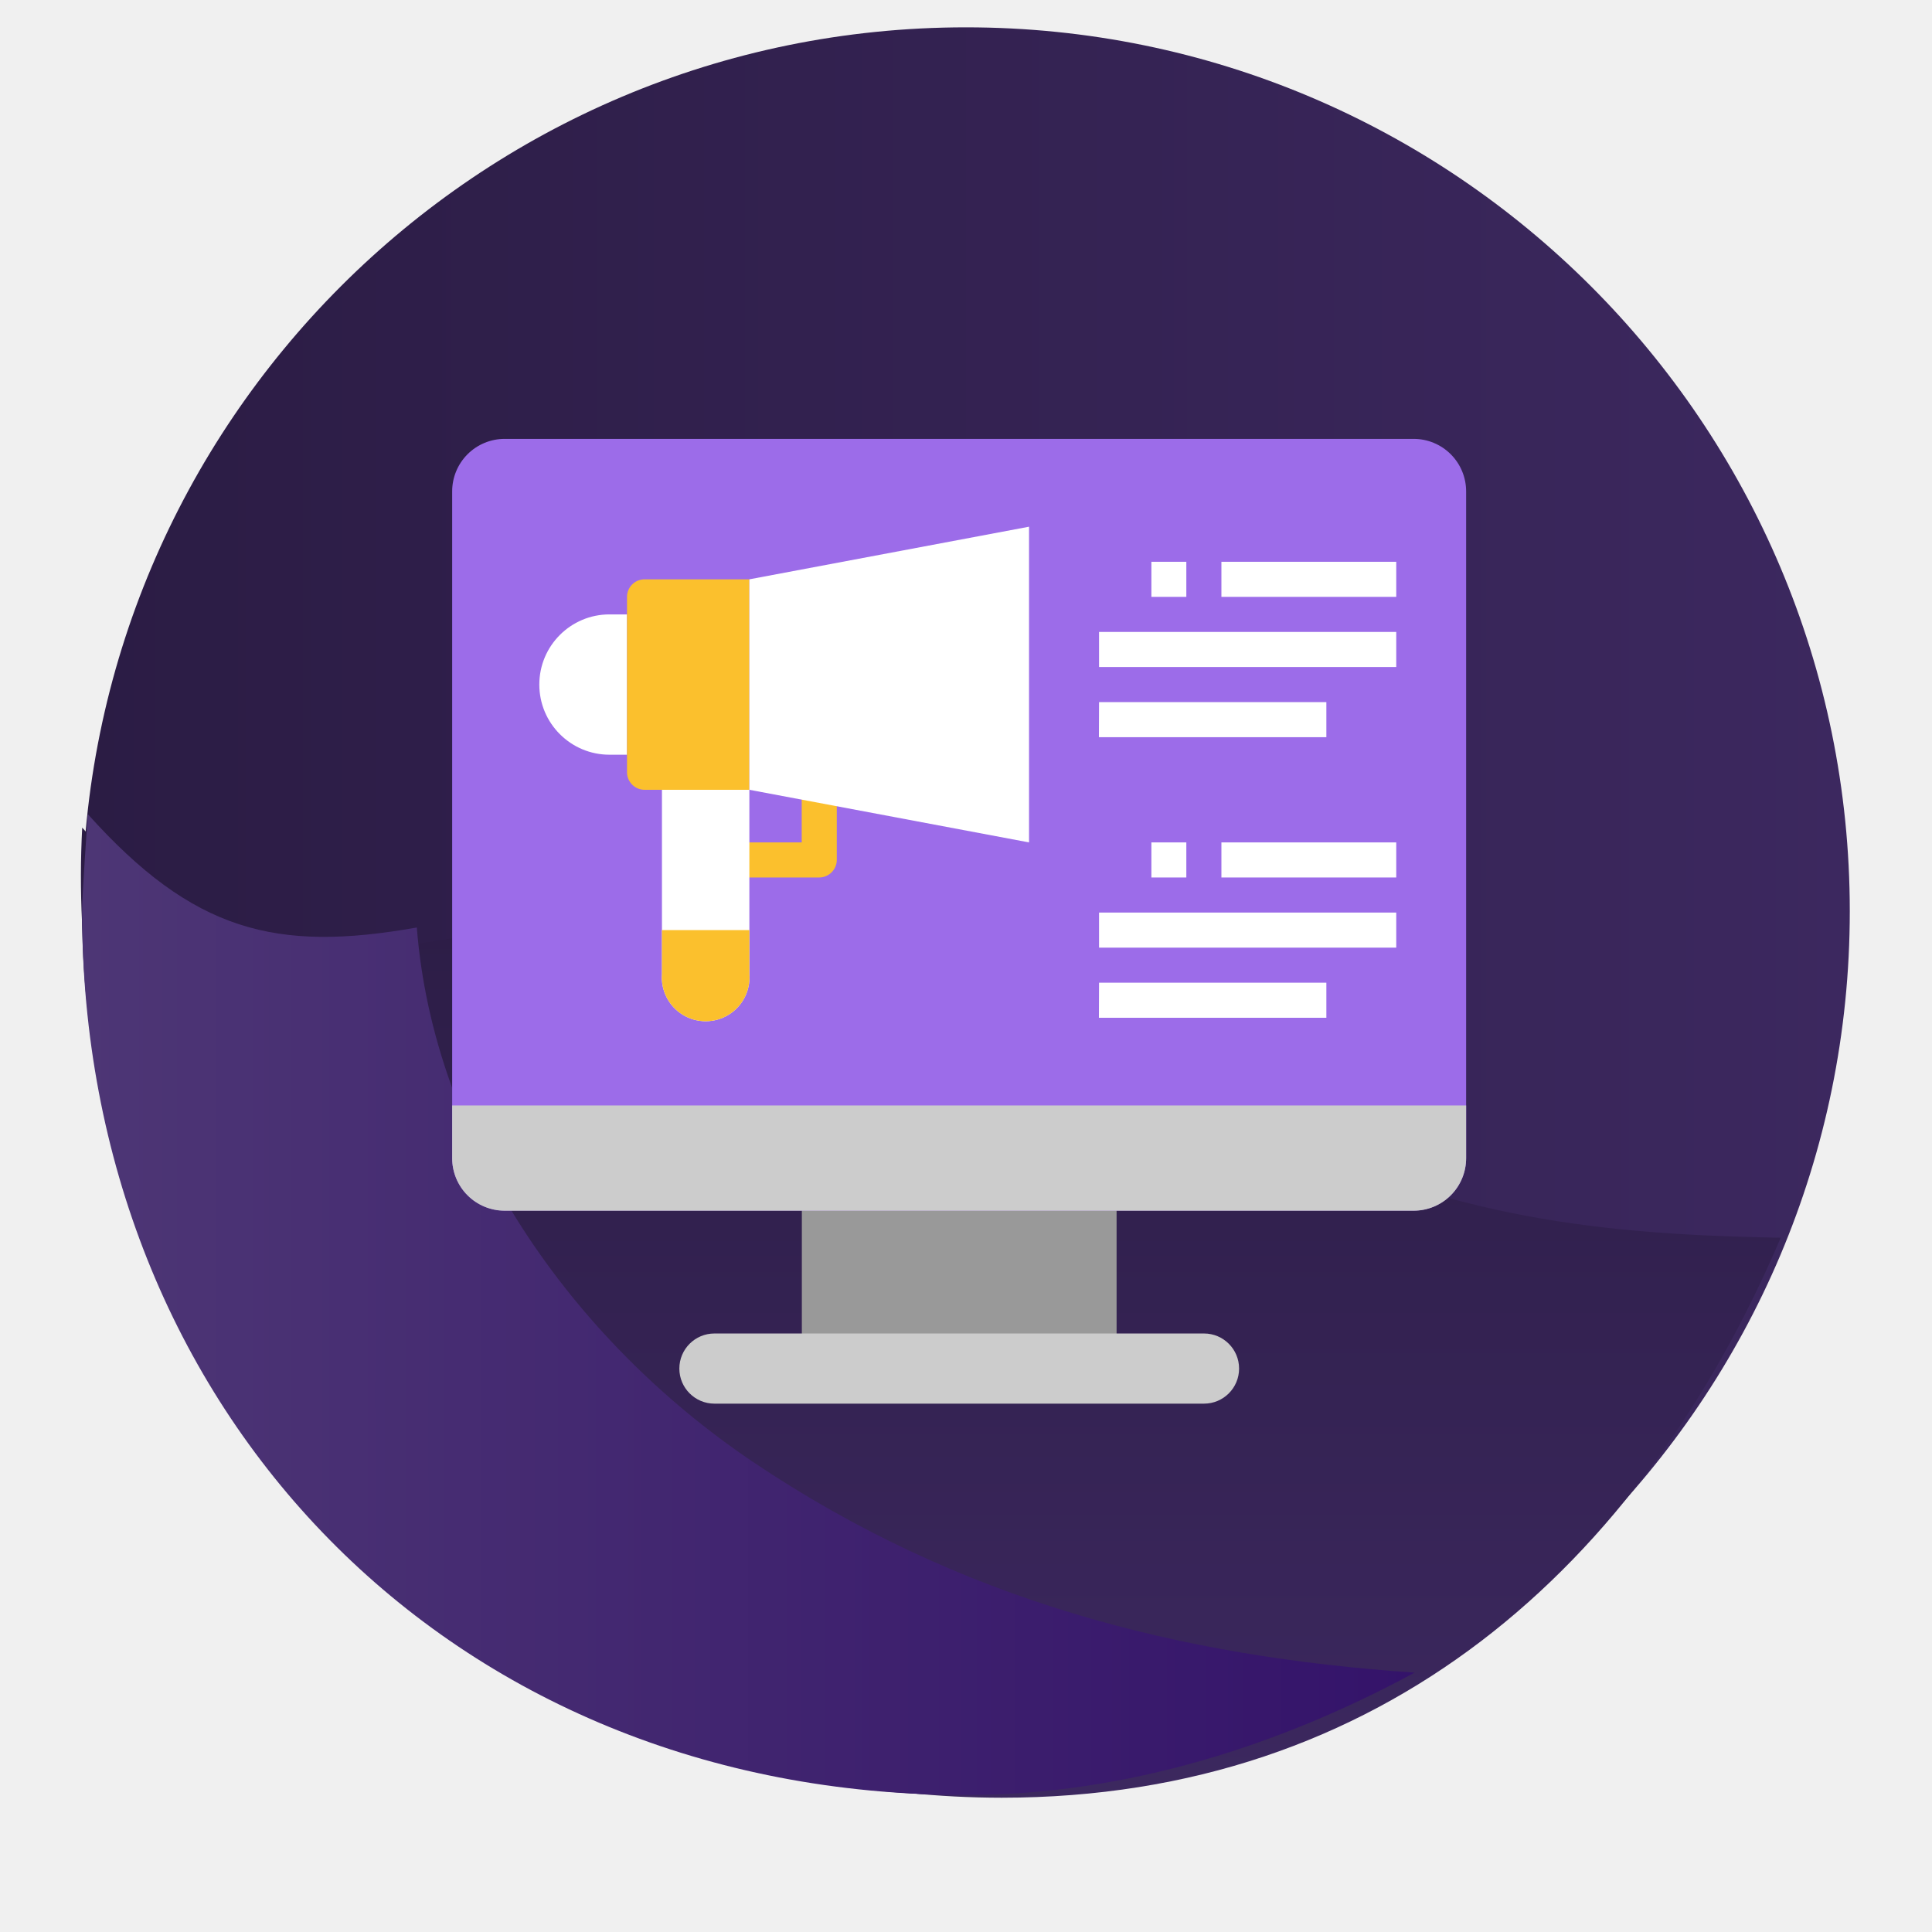
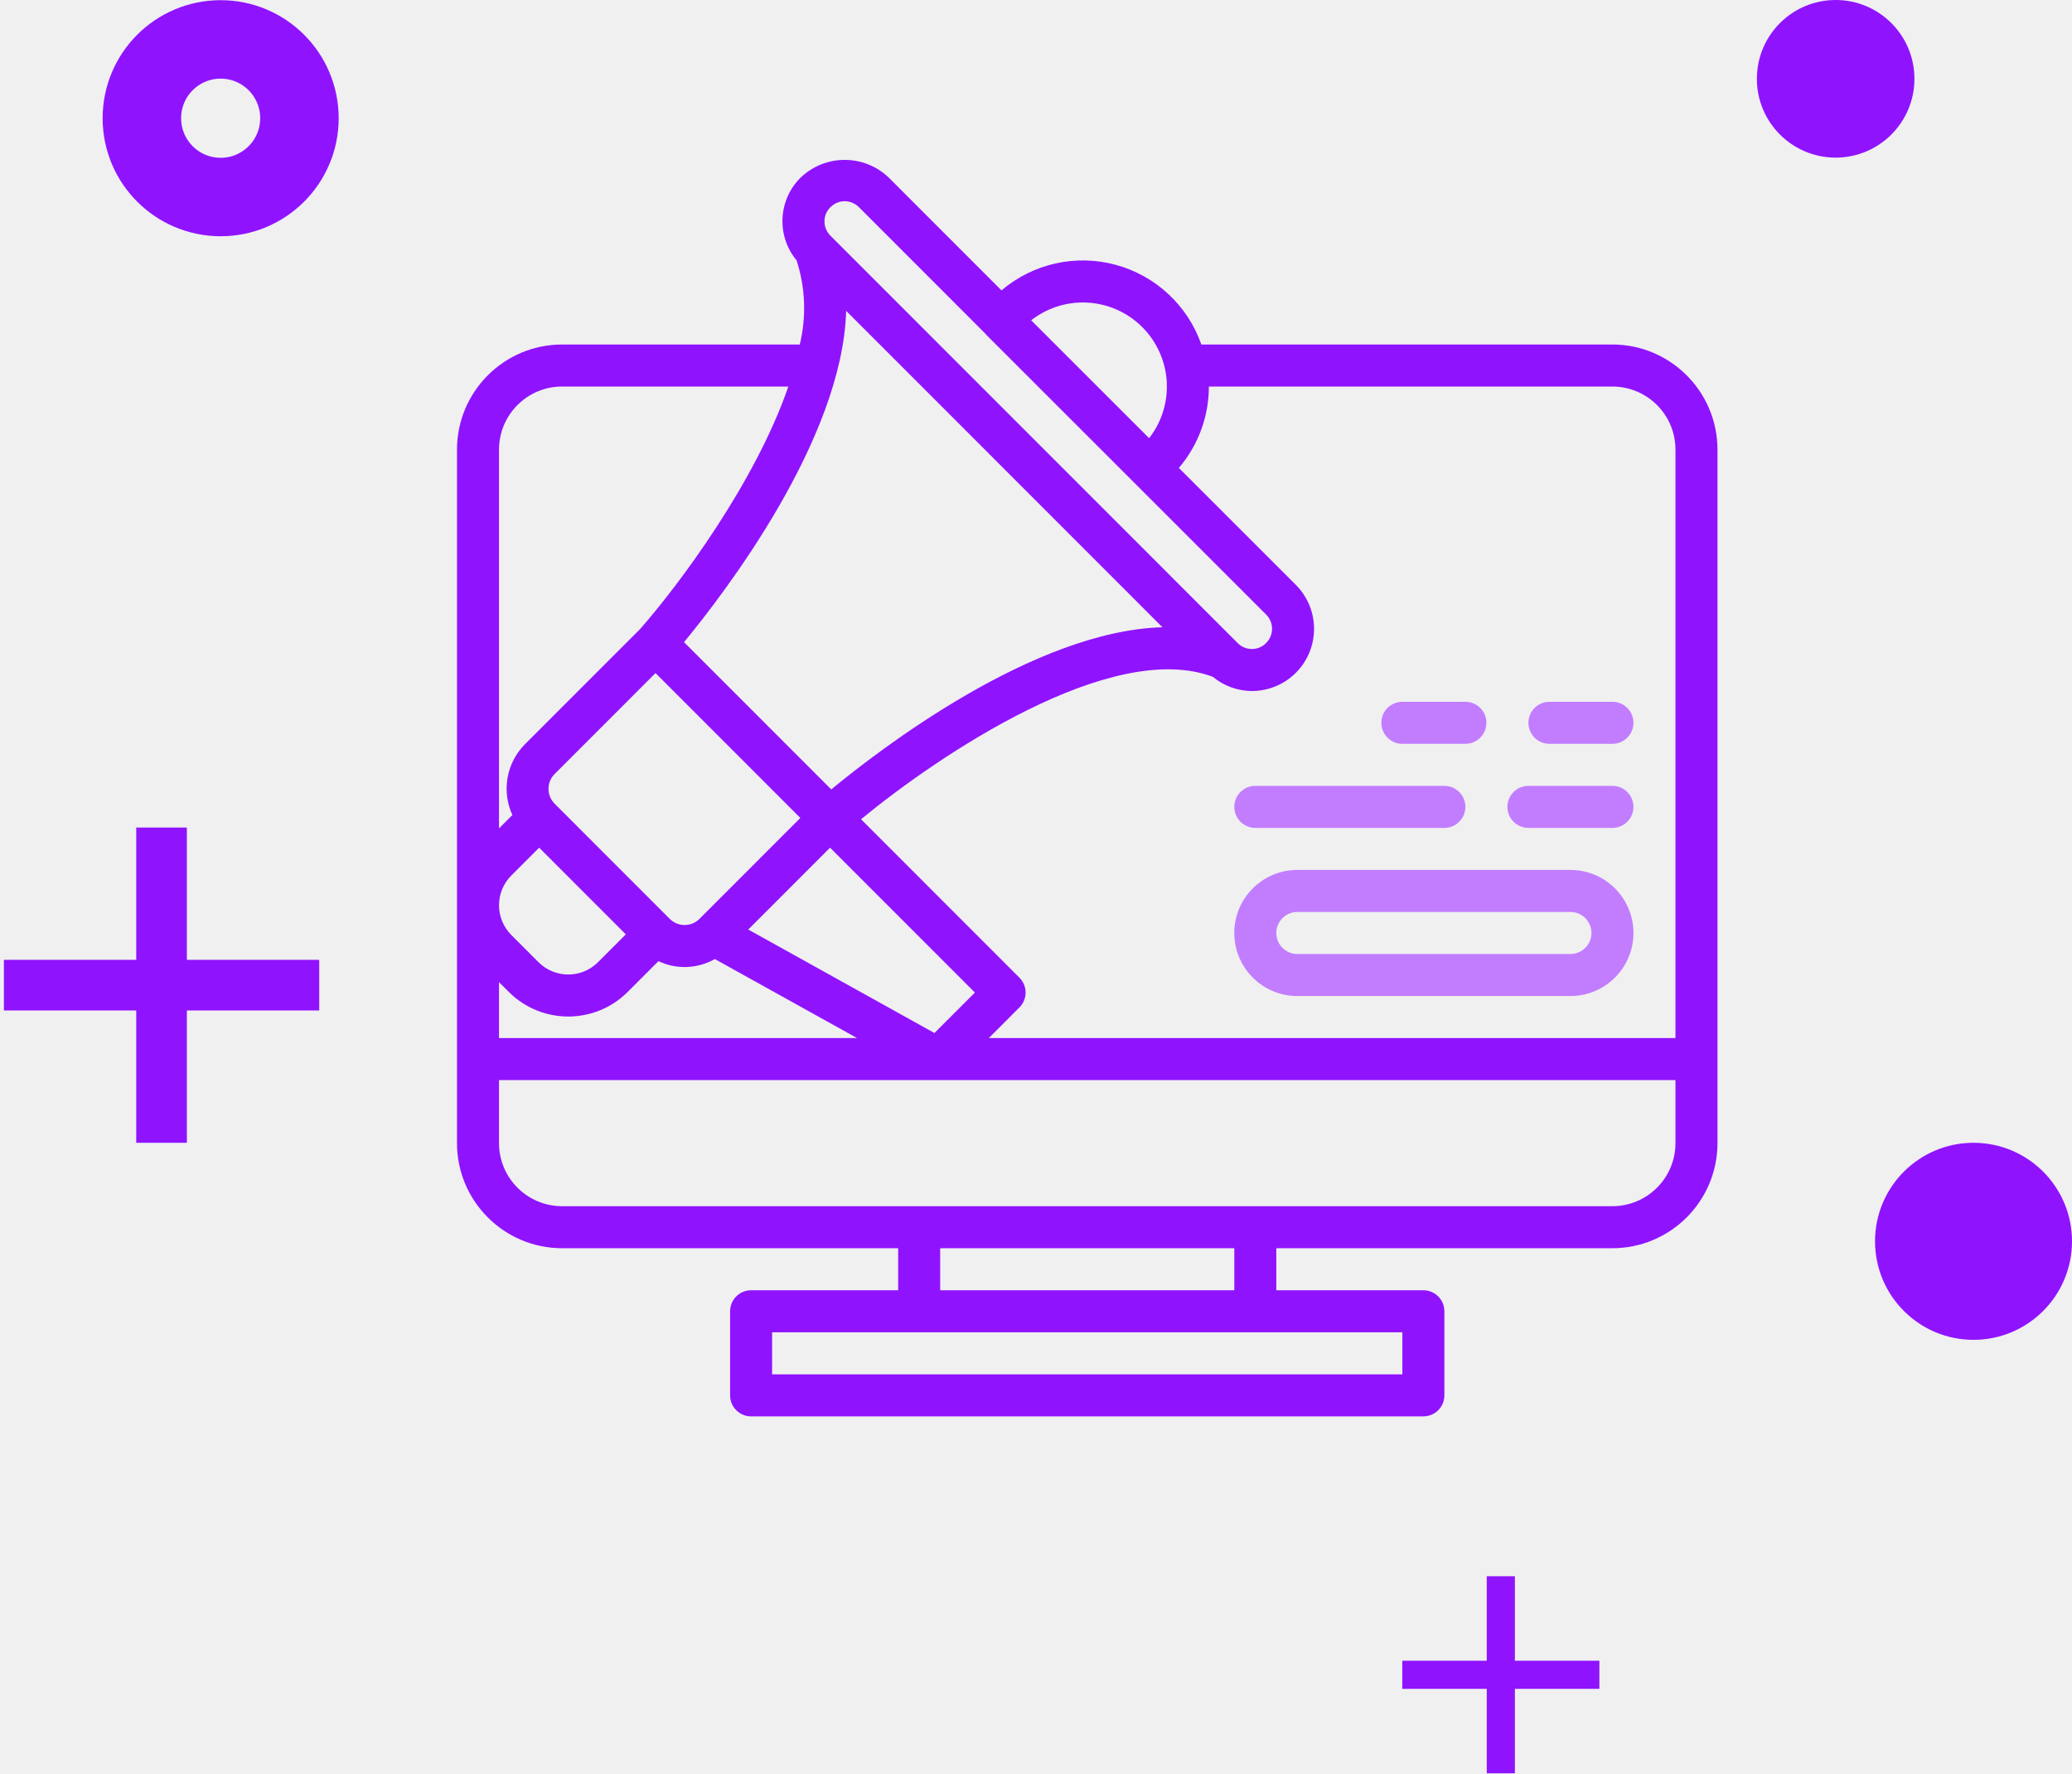
- <svg xmlns="http://www.w3.org/2000/svg" xmlns:xlink="http://www.w3.org/1999/xlink" width="141" height="141" viewBox="0 0 141 141">
-   <defs>
-     <path id="o62ea" d="M374.99 580.5a64.5 64.5 0 1 1 129.01 0 64.5 64.5 0 0 1-129.01 0z" />
-     <path id="o62ec" d="M386.83 582.1A25.38 25.38 0 0 1 375 574.4a67.23 67.23 0 0 0 67.1 70.8c27.75 0 46.6-16.84 56.86-40.87-14.91-.25-24.73-1.83-38.48-8.25-14.15-6.69-31.97-21.1-43.53-18.07-10.83 4.17-21.14 6.74-30.13 4.08z" />
-     <path id="o62ee" d="M375.4 573.42c-.06 1.2-.41 5.87-.41 7.08 0 36.3 26.64 64.5 64.5 64.5 11.8 0 23.06-3.68 32.75-8.93-17.12-1.16-33.2-5.22-48.32-15.4-13.31-8.98-23.29-23.43-24.5-38.98-10.3 1.83-16.32.29-24.01-8.27z" />
-     <path id="o62eg" d="M427.52 601.08h22.97v11.52h-22.97z" />
-     <path id="o62eh" d="M405.83 546.03h66.34a3.83 3.83 0 0 1 3.83 3.84v48.64a3.83 3.83 0 0 1-3.83 3.84h-66.34a3.83 3.83 0 0 1-3.83-3.84v-48.64a3.83 3.83 0 0 1 3.83-3.84z" />
-     <path id="o62ei" d="M421.14 611.32h35.73a2.56 2.56 0 0 1 0 5.12h-35.73a2.56 2.56 0 0 1 0-5.12z" />
-     <path id="o62ej" d="M402 594.68h74v3.84a3.83 3.83 0 0 1-3.83 3.84h-66.34a3.83 3.83 0 0 1-3.83-3.84z" />
-     <path id="o62ek" d="M428.79 578.04h-6.38v-2.56h5.1v-3.84h2.56v5.12c0 .7-.58 1.28-1.28 1.28z" />
-     <path id="o62el" d="M413.48 558.84h1.28v10.24h-1.28a5.11 5.11 0 0 1 0-10.24z" />
-     <path id="o62em" d="M416.04 556.28h7.65v15.36h-7.65c-.7 0-1.28-.57-1.28-1.28v-12.8c0-.7.57-1.28 1.28-1.28z" />
-     <path id="o62en" d="M444.1 552.44v23.04l-20.41-3.84v-15.36z" />
-     <path id="o62eo" d="M417.31 571.64h6.38v13.44a3.2 3.2 0 1 1-6.38 0v-13.44z" />
-     <path id="o62ep" d="M417.31 581.88h6.38v3.2a3.2 3.2 0 1 1-6.38 0v-3.2z" />
-     <path id="o62eq" d="M449.21 560.12h21.69v2.56h-21.69z" />
-     <path id="o62er" d="M449.21 565.24h16.59v2.56H449.2z" />
-     <path id="o62es" d="M458.14 555h12.76v2.56h-12.76z" />
-     <path id="o62et" d="M449.21 580.6h21.69v2.56h-21.69z" />
-     <path id="o62eu" d="M449.21 585.72h16.59v2.56H449.2z" />
-     <path id="o62ev" d="M458.14 575.48h12.76v2.56h-12.76z" />
-     <path id="o62ew" d="M453.03 575.48h2.55v2.56h-2.55v-2.56z" />
-     <path id="o62ex" d="M453.03 555h2.55v2.56h-2.55V555z" />
-     <linearGradient id="o62eb" x1="504" x2="374.99" y1="580.5" y2="580.5" gradientUnits="userSpaceOnUse">
-       <stop offset="0" stop-color="#3c285f" />
-       <stop offset="1" stop-color="#2b1c44" />
-     </linearGradient>
-     <linearGradient id="o62ed" x1="436.94" x2="436.94" y1="645.21" y2="574.41" gradientUnits="userSpaceOnUse">
-       <stop offset="0" stop-color="#3c285f" />
-       <stop offset="1" stop-color="#2b1c44" />
-     </linearGradient>
-     <linearGradient id="o62ef" x1="374.99" x2="472.24" y1="609.21" y2="609.21" gradientUnits="userSpaceOnUse">
-       <stop offset="0" stop-color="#4d3675" />
-       <stop offset="1" stop-color="#34136a" />
-     </linearGradient>
-   </defs>
-   <g>
-     <g transform="translate(-369 -514)">
-       <g>
-         <g>
-           <use fill="url(#o62eb)" xlink:href="#o62ea" />
-         </g>
-         <g>
-           <use fill="url(#o62ed)" xlink:href="#o62ec" />
-         </g>
-         <g>
-           <use fill="url(#o62ef)" xlink:href="#o62ee" />
-         </g>
-       </g>
-       <g>
-         <g>
-           <use fill="#999" xlink:href="#o62eg" />
-         </g>
-         <g>
-           <use fill="#9c6ce9" xlink:href="#o62eh" />
-         </g>
-         <g>
-           <g>
-             <use fill="#ccc" xlink:href="#o62ei" />
-           </g>
-           <g>
-             <use fill="#ccc" xlink:href="#o62ej" />
-           </g>
-         </g>
-         <g>
-           <use fill="#fbc02d" xlink:href="#o62ek" />
-         </g>
-         <g>
-           <use fill="#fff" xlink:href="#o62el" />
-         </g>
-         <g>
-           <use fill="#fbc02d" xlink:href="#o62em" />
-         </g>
-         <g>
-           <g>
-             <use fill="#fff" xlink:href="#o62en" />
-           </g>
-           <g>
-             <use fill="#fff" xlink:href="#o62eo" />
-           </g>
-         </g>
-         <g>
-           <use fill="#fbc02d" xlink:href="#o62ep" />
-         </g>
-         <g>
-           <g>
-             <use fill="#fff" xlink:href="#o62eq" />
-           </g>
-           <g>
-             <use fill="#fff" xlink:href="#o62er" />
-           </g>
-           <g>
-             <use fill="#fff" xlink:href="#o62es" />
-           </g>
-           <g>
-             <use fill="#fff" xlink:href="#o62et" />
-           </g>
-           <g>
-             <use fill="#fff" xlink:href="#o62eu" />
-           </g>
-           <g>
-             <use fill="#fff" xlink:href="#o62ev" />
-           </g>
-           <g>
-             <use fill="#fff" xlink:href="#o62ew" />
-           </g>
-           <g>
-             <use fill="#fff" xlink:href="#o62ex" />
+ <svg xmlns="http://www.w3.org/2000/svg" width="132px" height="113px" viewBox="0 0 132 113" version="1.1">
+   <defs />
+   <g id="Page-1" stroke="none" stroke-width="1" fill="none" fill-rule="evenodd">
+     <g id="Services" transform="translate(-157, -3740)">
+       <g id="section-7" transform="translate(156, 3726)">
+         <g id="brand-awareness">
+           <g id="ic_brand_awareness" transform="translate(0, 14)">
+             <g id="Group-2" transform="translate(0, 52.73333)" fill="#9013FE">
+               <rect id="Rectangle" x="9.679" y="0" width="3.226" height="20.089" />
+               <rect id="Rectangle" transform="translate(11.29245, 10.04444) rotate(90) translate(-11.29245, -10.04444) " x="9.679" y="0" width="3.226" height="20.089" />
+             </g>
+             <g id="Group-2" transform="translate(90.33962, 100.4444)" fill="#9013FE">
+               <rect id="Rectangle" x="5.377" y="0" width="1.792" height="12.556" />
+               <rect id="Rectangle" transform="translate(6.273585, 6.636508) rotate(90) translate(-6.273585, -6.636508) " x="5.019" y="0.359" width="1.792" height="12.556" />
+             </g>
+             <ellipse id="Oval" fill="#9013FE" cx="126.726" cy="79.1" rx="6.274" ry="6.278" />
+             <ellipse id="Oval" stroke="#9013FE" stroke-width="5" cx="15.057" cy="7.533" rx="5.019" ry="5.022" />
+             <ellipse id="Oval" fill="#9013FE" cx="117.943" cy="5.022" rx="5.019" ry="5.022" />
+             <g id="computer" transform="translate(30.11321, 10.04444)" fill-rule="nonzero">
+               <path d="M73.61,11.909 L47.422,11.909 C46.55,9.419 44.508,7.519 41.963,6.83 C39.418,6.14 36.697,6.75 34.688,8.459 L27.499,1.265 C25.933,-0.227 23.474,-0.229 21.905,1.259 C20.454,2.683 20.337,4.983 21.635,6.547 C22.196,8.281 22.267,10.137 21.838,11.909 L6.692,11.909 C2.998,11.913 0.004,14.909 0,18.605 L0,62.801 C0.004,66.497 2.998,69.492 6.692,69.497 L28.106,69.497 L28.106,72.175 L18.737,72.175 C17.998,72.175 17.399,72.775 17.399,73.515 L17.399,78.872 C17.399,79.611 17.998,80.211 18.737,80.211 L61.565,80.211 C62.304,80.211 62.903,79.611 62.903,78.872 L62.903,73.515 C62.903,72.775 62.304,72.175 61.565,72.175 L52.196,72.175 L52.196,69.497 L73.61,69.497 C77.304,69.492 80.297,66.497 80.302,62.801 L80.302,18.605 C80.297,14.909 77.304,11.913 73.61,11.909 Z M41.733,9.564 C43.474,10.21 44.755,11.712 45.12,13.534 L45.12,13.534 C45.192,13.88 45.227,14.233 45.223,14.587 C45.226,15.78 44.828,16.938 44.093,17.877 L36.579,10.364 C38.043,9.221 39.993,8.919 41.733,9.564 Z M23.791,3.16 C24.03,2.918 24.354,2.78 24.693,2.775 C25.036,2.778 25.365,2.916 25.607,3.159 L33.626,11.184 C33.659,11.226 33.694,11.265 33.732,11.303 L51.544,29.115 C51.789,29.357 51.926,29.687 51.925,30.031 C51.925,30.367 51.79,30.689 51.551,30.924 L51.538,30.937 C51.303,31.176 50.982,31.312 50.646,31.312 L50.642,31.312 C50.299,31.312 49.971,31.174 49.73,30.93 L23.792,4.975 C23.548,4.733 23.41,4.402 23.411,4.058 C23.412,3.72 23.549,3.396 23.791,3.16 Z M24.792,9.764 L26.63,11.602 L44.94,29.926 C36.734,30.156 26.91,37.726 23.843,40.26 L14.464,30.876 C16.997,27.807 24.562,17.976 24.792,9.764 Z M6.221,41.171 C5.699,40.647 5.699,39.8 6.221,39.277 L12.648,32.846 L21.874,42.078 L15.707,48.249 L15.447,48.509 C14.924,49.031 14.078,49.031 13.554,48.509 L6.221,41.171 Z M10.755,49.496 L8.981,51.272 C7.935,52.315 6.242,52.315 5.195,51.272 L3.461,49.535 C2.959,49.033 2.677,48.352 2.677,47.641 C2.677,46.931 2.959,46.249 3.461,45.747 L5.235,43.972 L10.755,49.496 Z M21.485,46.256 L23.767,43.972 L32.993,53.205 L30.417,55.783 L18.555,49.188 L21.485,46.256 Z M2.677,18.605 C2.679,16.387 4.475,14.59 6.692,14.587 L21.109,14.587 C19.013,20.679 14.161,27.203 11.663,30.043 L4.328,37.383 C3.147,38.571 2.828,40.369 3.529,41.891 L2.677,42.744 L2.677,18.605 Z M2.677,52.539 L3.303,53.165 C5.395,55.254 8.781,55.254 10.874,53.165 L12.835,51.203 C13.982,51.748 15.322,51.697 16.425,51.068 L25.485,56.104 L2.677,56.104 L2.677,52.539 Z M60.226,74.854 L60.226,77.532 L20.075,77.532 L20.075,74.854 L60.226,74.854 Z M30.782,72.175 L30.782,69.497 L49.52,69.497 L49.52,72.175 L30.782,72.175 Z M77.625,62.801 C77.623,65.018 75.826,66.816 73.61,66.818 L6.692,66.818 C4.475,66.816 2.679,65.018 2.677,62.801 L2.677,58.783 L77.625,58.783 L77.625,62.801 L77.625,62.801 Z M77.625,56.104 L33.881,56.104 L35.832,54.152 C36.083,53.901 36.224,53.56 36.224,53.205 C36.224,52.85 36.083,52.509 35.832,52.258 L25.741,42.16 C30.673,38.102 41.685,30.653 48.152,33.084 C48.852,33.666 49.732,33.986 50.642,33.99 L50.655,33.99 C52.255,33.985 53.695,33.016 54.304,31.535 C54.913,30.053 54.571,28.351 53.437,27.221 L45.988,19.773 C47.223,18.328 47.901,16.488 47.9,14.587 L73.61,14.587 C75.826,14.59 77.623,16.387 77.625,18.605 L77.625,56.104 Z" id="Shape" fill="#9013FE" />
+               <path d="M50.858,42.712 L62.903,42.712 C63.642,42.712 64.242,42.112 64.242,41.372 C64.242,40.633 63.642,40.033 62.903,40.033 L50.858,40.033 C50.119,40.033 49.52,40.633 49.52,41.372 C49.52,42.112 50.119,42.712 50.858,42.712 Z" id="Shape" fill="#C27DFF" />
+               <path d="M60.226,37.355 L64.242,37.355 C64.981,37.355 65.58,36.755 65.58,36.015 C65.58,35.276 64.981,34.676 64.242,34.676 L60.226,34.676 C59.487,34.676 58.888,35.276 58.888,36.015 C58.888,36.755 59.487,37.355 60.226,37.355 Z" id="Shape" fill="#C27DFF" />
+               <path d="M73.61,34.676 L69.595,34.676 C68.856,34.676 68.257,35.276 68.257,36.015 C68.257,36.755 68.856,37.355 69.595,37.355 L73.61,37.355 C74.349,37.355 74.948,36.755 74.948,36.015 C74.948,35.276 74.349,34.676 73.61,34.676 Z" id="Shape" fill="#C27DFF" />
+               <path d="M73.61,40.033 L68.257,40.033 C67.517,40.033 66.918,40.633 66.918,41.372 C66.918,42.112 67.517,42.712 68.257,42.712 L73.61,42.712 C74.349,42.712 74.948,42.112 74.948,41.372 C74.948,40.633 74.349,40.033 73.61,40.033 Z" id="Shape" fill="#C27DFF" />
+               <path d="M70.933,45.39 L53.535,45.39 C51.317,45.39 49.519,47.189 49.519,49.408 C49.519,51.627 51.317,53.426 53.535,53.426 L70.933,53.426 C73.151,53.426 74.948,51.627 74.948,49.408 C74.948,47.189 73.151,45.39 70.933,45.39 Z M70.933,50.747 L53.535,50.747 C52.795,50.747 52.196,50.148 52.196,49.408 C52.196,48.668 52.796,48.069 53.535,48.069 L70.933,48.069 C71.672,48.069 72.272,48.668 72.272,49.408 C72.272,50.148 71.672,50.747 70.933,50.747 Z" id="Shape" fill="#C27DFF" />
+             </g>
          </g>
        </g>
      </g>
    </g>
  </g>
</svg>
